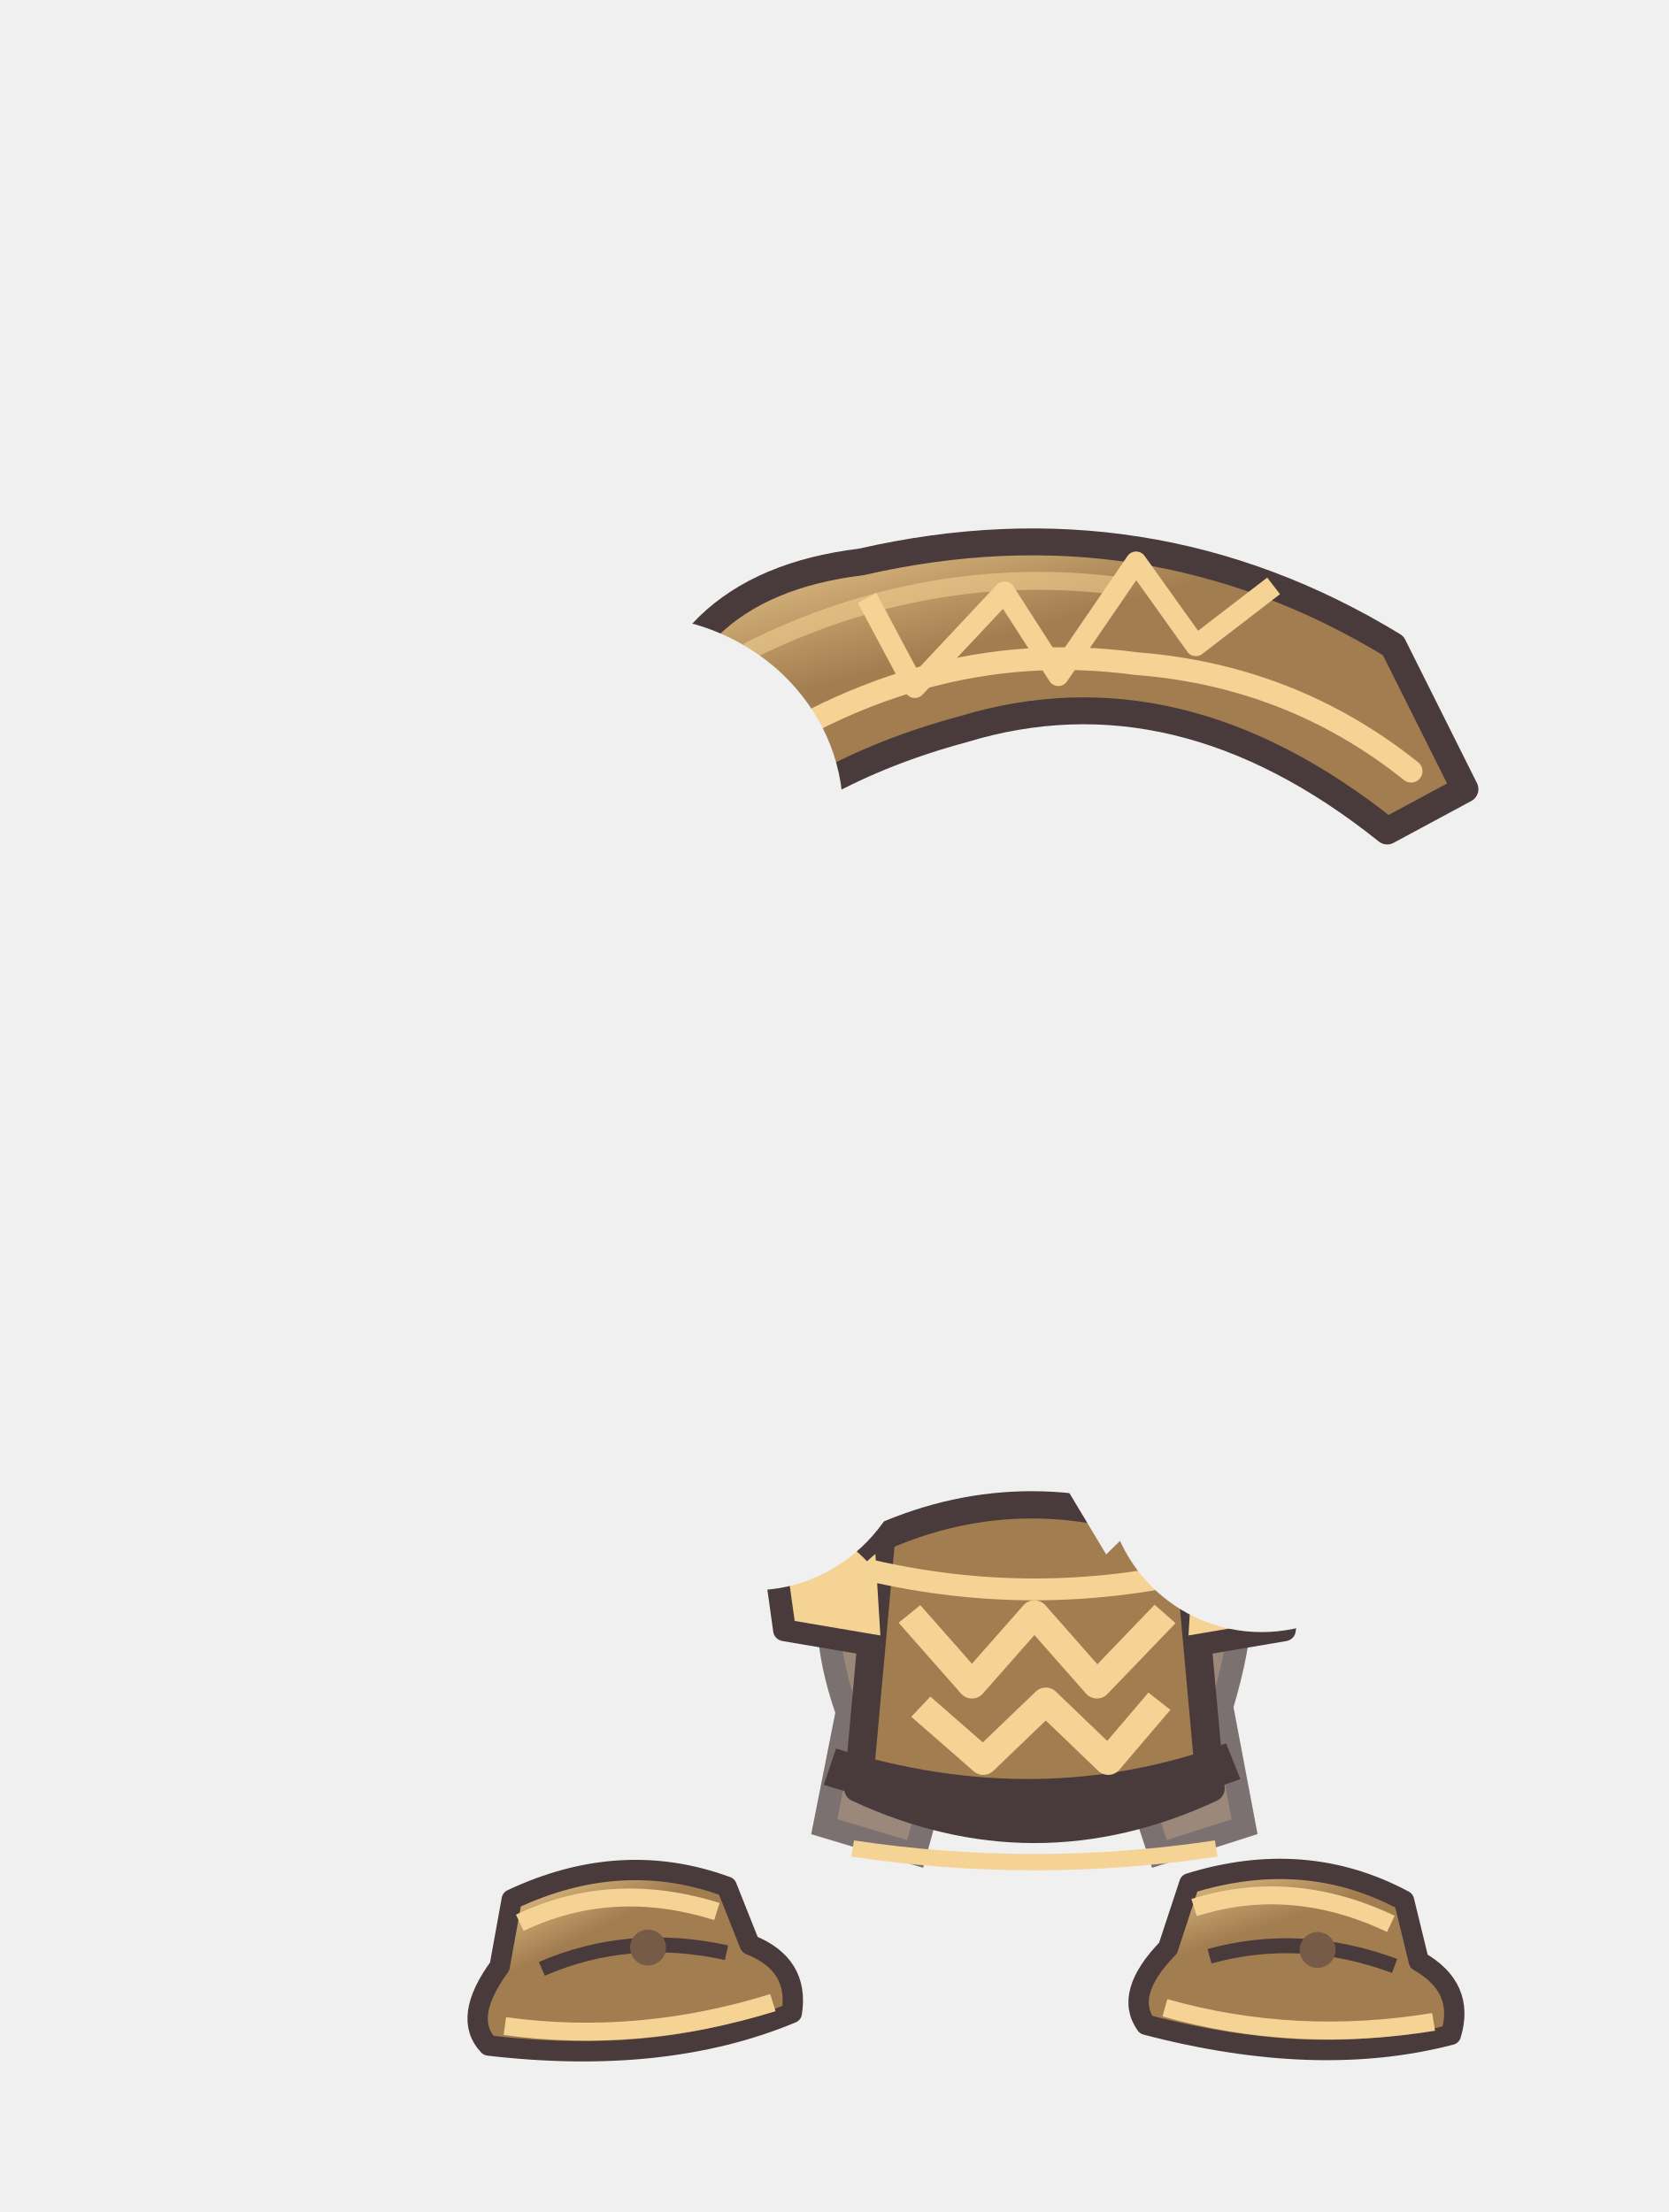
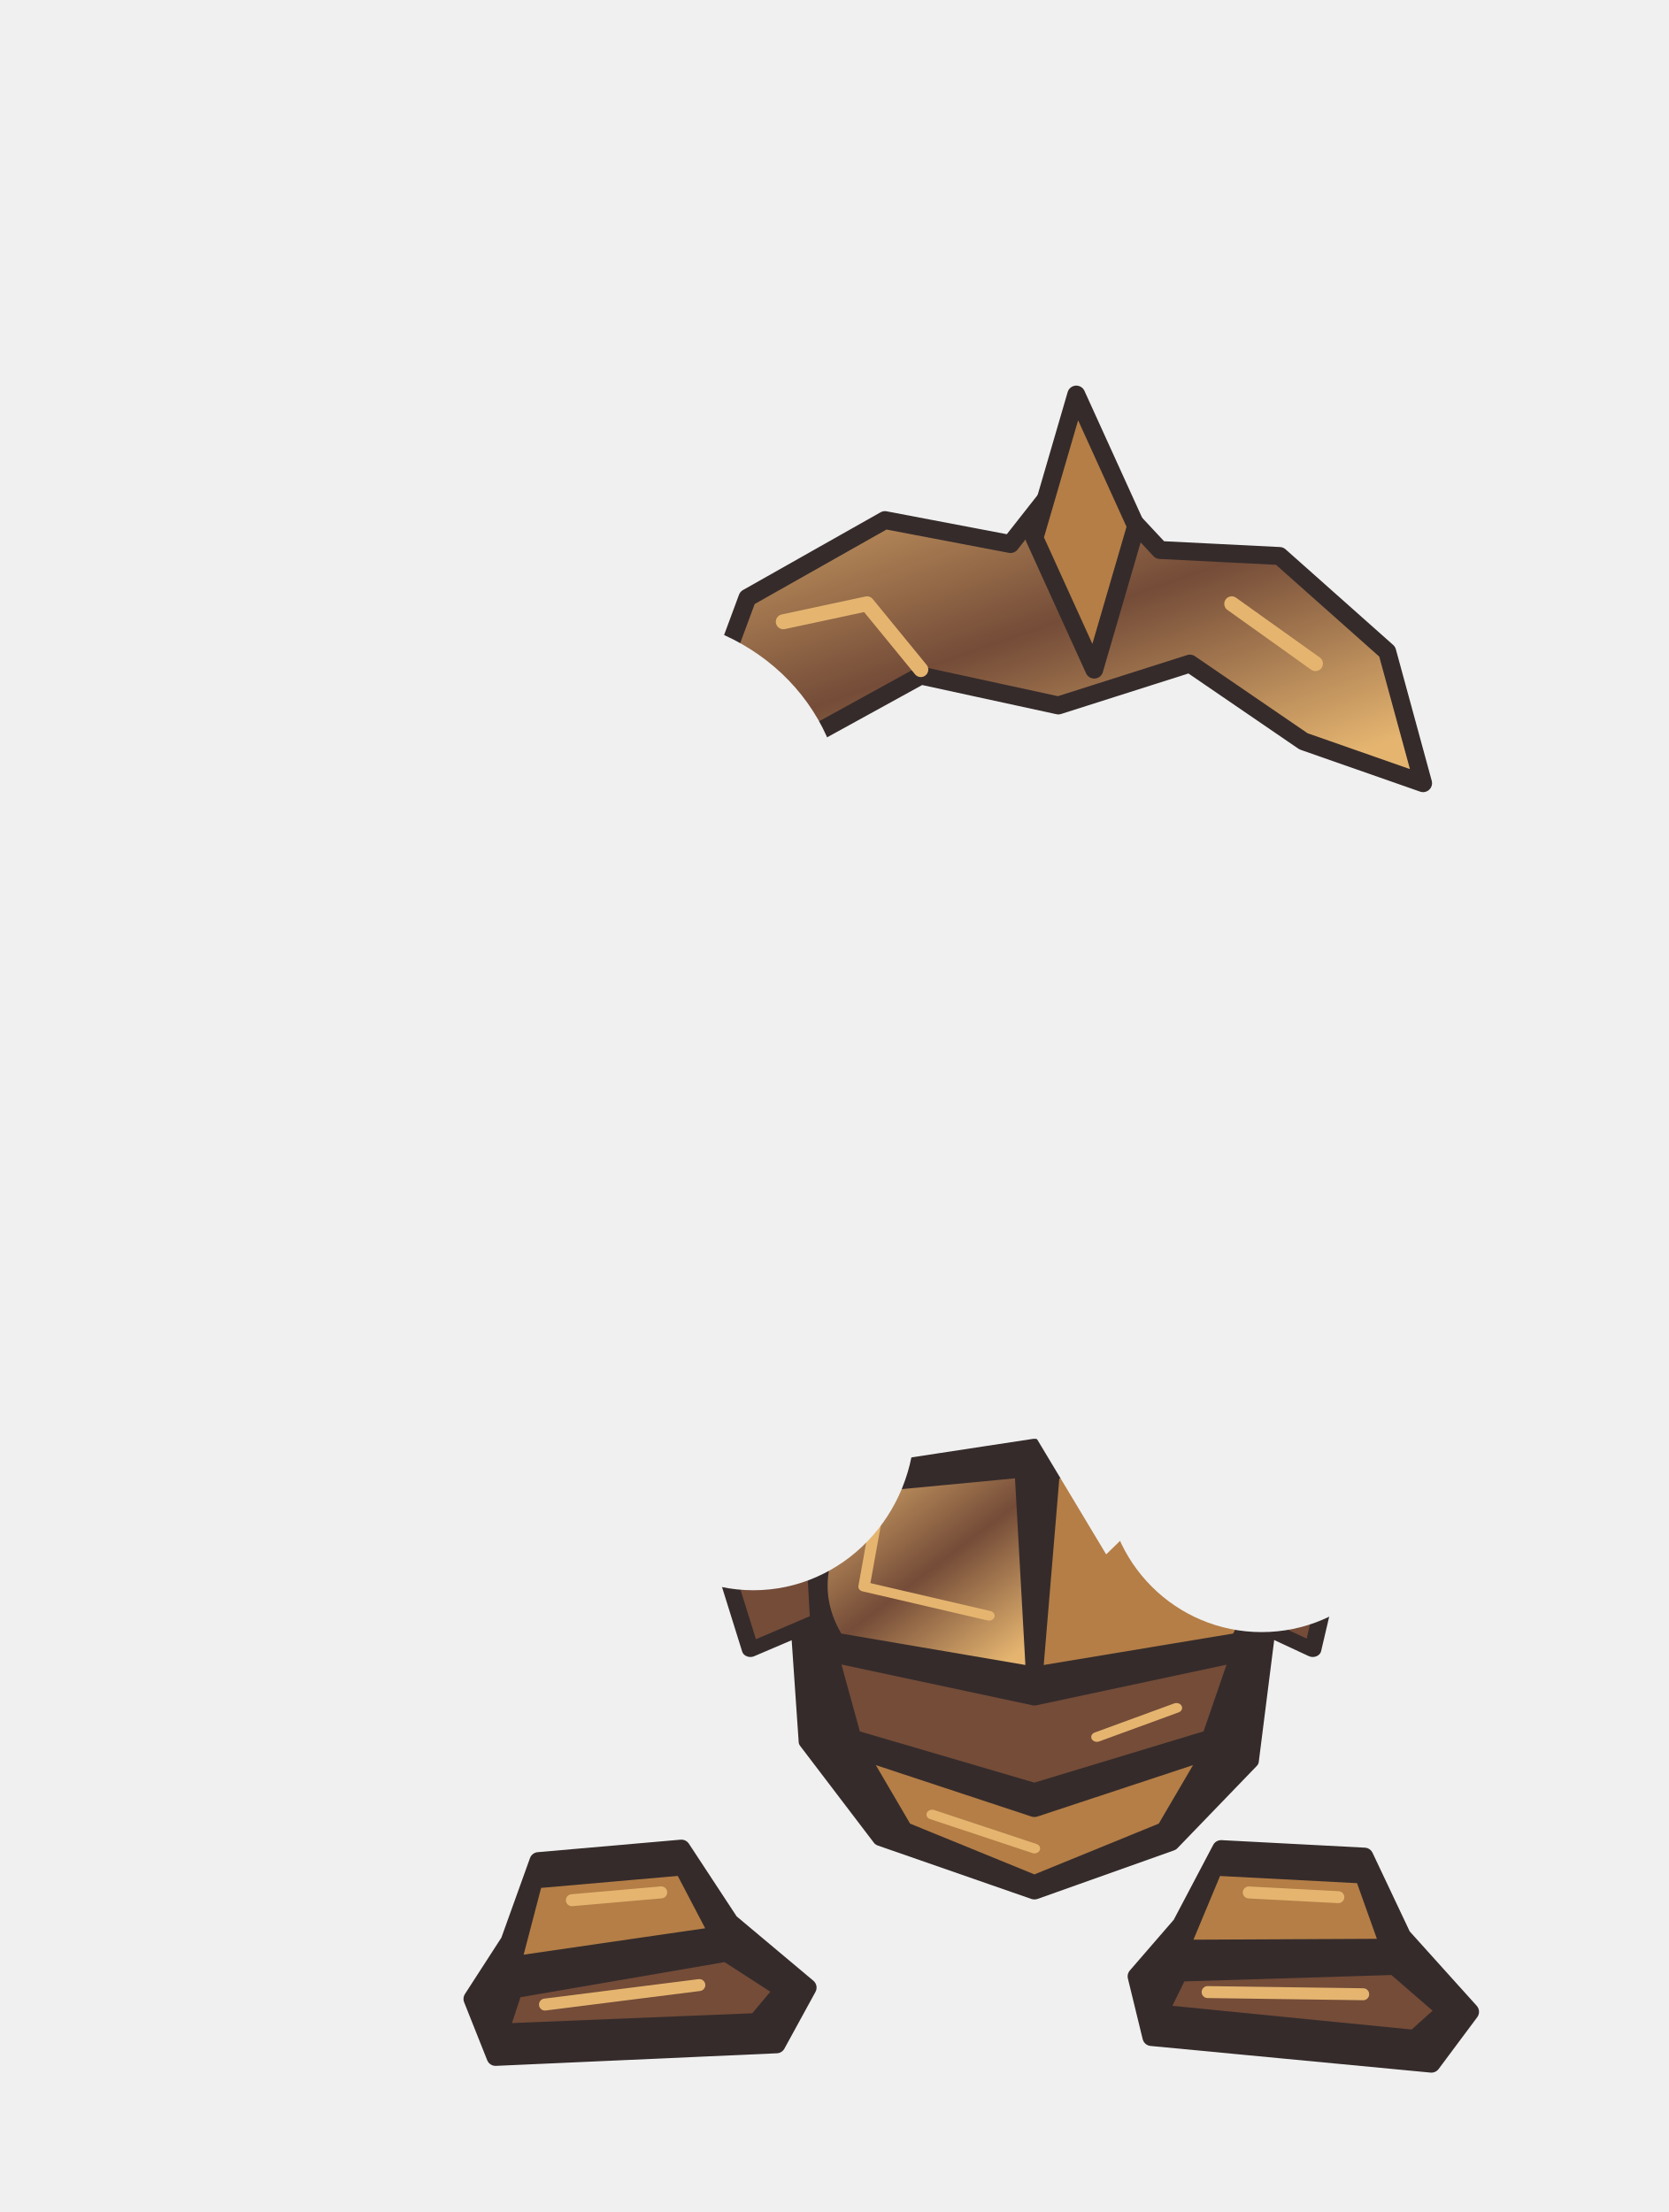
<svg xmlns="http://www.w3.org/2000/svg" width="279" height="370" viewBox="0 0 279 370" data-armor="chitin" data-phase="hurt" data-frame="1">
  <defs>
-     <linearGradient id="metal" x1="0" y1="0" x2=".7" y2="1">
-       <stop stop-color="#f5d394" />
-       <stop offset=".4" stop-color="#a27d50" />
-       <stop offset="1" stop-color="#a27d50" />
+     <linearGradient id="metal" x1="0" y1="0" x2=".8" y2="1">
+       <stop stop-color="#e5b570" />
+       <stop offset=".55" stop-color="#744c38" />
+       <stop offset="1" stop-color="#e5b570" />
    </linearGradient>
    <mask id="details" maskUnits="userSpaceOnUse" x="0" y="0" width="279" height="370">
      <rect width="279" height="370" fill="white" />
      <g fill="black">
        <ellipse data-protect="flower" cx="106" cy="136" rx="35" ry="33" />
        <ellipse data-protect="paw" cx="126" cy="238" rx="27" ry="28" />
        <ellipse data-protect="paw" cx="211" cy="247" rx="26" ry="26" />
        <polygon data-protect="scarf" points="109,211 167,230 185,260 223,223" />
      </g>
    </mask>
  </defs>
  <g mask="url(#details)">
    <g transform="translate(106 333) rotate(-5)">
      <g data-part="boot">
-         <path d="M-19 -17Q0 -24 17 -16L20 -6Q28 -2 26 6Q4 13 -25 7Q-29 2 -22 -6Z" fill="url(#metal)" stroke="#493a3b" stroke-width="3.4" stroke-linejoin="round" />
-         <path d="M-18 -13Q-2 -19 15 -12M-22 4Q0 9 23 4" fill="none" stroke="#f5d394" stroke-width="3" />
-         <path d="M-15 -5Q0 -10 16 -5" fill="none" stroke="#493a3b" stroke-width="2.5" />
-         <circle cx="3" cy="-7" r="3" fill="#765b48" />
+         <path d="M-14 -23L10 -23L17 -10L29 2L23 11L-24 9L-27 -1L-20 -10Z" fill="#352b2b" stroke="#352b2b" stroke-width="3" stroke-linejoin="round" stroke-linecap="round" />
+         <path d="M-15 -20L10 -20L15 -8L-20 -6Z" fill="#b47e46" stroke="#352b2b" stroke-width="3" stroke-linejoin="round" stroke-linecap="round" />
+         <path d="M-20 -2L16 -5L25 2L20 7L-23 5Z" fill="#744c38" stroke="#352b2b" stroke-width="3" stroke-linejoin="round" stroke-linecap="round" />
+         <path d="M-9 -16L6 -16M-15 1L11 0" fill="none" stroke="#e5b570" stroke-width="2" stroke-linejoin="round" stroke-linecap="round" />
      </g>
    </g>
    <g transform="translate(217 333) rotate(3)">
      <g data-part="boot">
-         <path d="M-19 -17Q0 -24 17 -16L20 -6Q28 -2 26 6Q4 13 -25 7Q-29 2 -22 -6Z" fill="url(#metal)" stroke="#493a3b" stroke-width="3.4" stroke-linejoin="round" />
-         <path d="M-18 -13Q-2 -19 15 -12M-22 4Q0 9 23 4" fill="none" stroke="#f5d394" stroke-width="3" />
-         <path d="M-15 -5Q0 -10 16 -5" fill="none" stroke="#493a3b" stroke-width="2.5" />
-         <circle cx="3" cy="-7" r="3" fill="#765b48" />
+         <path d="M-14 -23L10 -23L17 -10L29 2L23 11L-24 9L-27 -1L-20 -10Z" fill="#352b2b" stroke="#352b2b" stroke-width="3" stroke-linejoin="round" stroke-linecap="round" />
+         <path d="M-15 -20L10 -20L15 -8L-20 -6Z" fill="#b47e46" stroke="#352b2b" stroke-width="3" stroke-linejoin="round" stroke-linecap="round" />
+         <path d="M-20 -2L16 -5L25 2L20 7L-23 5Z" fill="#744c38" stroke="#352b2b" stroke-width="3" stroke-linejoin="round" stroke-linecap="round" />
+         <path d="M-9 -16L6 -16M-15 1L11 0" fill="none" stroke="#e5b570" stroke-width="2" stroke-linejoin="round" stroke-linecap="round" />
      </g>
    </g>
    <g transform="translate(173 280) rotate(0)">
-       <g data-part="chestplate" transform="translate(-47.5 -36.5) scale(0.95 0.9125)">
-         <path d="M16 18Q11 29 17 47L13 68 29 73 34 54 66 54 72 73 87 68 83 46Q89 25 84 18" fill="#765b48" opacity=".7" stroke="#493a3b" stroke-width="4" />
-         <path d="M23 15 Q49 3 77 15 L81 61 Q50 76 19 61Z" fill="#a27d50" stroke="#493a3b" stroke-width="5" stroke-linejoin="round" />
-         <path d="M22 18Q12 7 4 17L6 32 23 35M78 18Q88 7 96 17L94 32 77 35" fill="#f5d394" stroke="#493a3b" stroke-width="4" stroke-linejoin="round" />
-         <path d="M21 21Q50 28 79 21" fill="none" stroke="#f5d394" stroke-width="4" />
-         <path d="M14 57Q51 69 85 56" fill="none" stroke="#493a3b" stroke-width="7" />
-         <path d="M28 29 39 42 50 29 61 42 73 29M30 46 41 56 52 45 63 56 72 45" fill="none" stroke="#f5d394" stroke-width="5" stroke-linejoin="round" />
-         <path d="M18 72Q50 77 82 72" fill="none" stroke="#f5d394" stroke-width="3" />
+       <g data-part="chestplate" transform="scale(0.95 0.8111111)">
+         <path d="M-28 -42L0 -47L30 -40L42 -19L38 18L24 35L0 45L-27 34L-40 14L-42 -20Z" fill="#352b2b" stroke="#352b2b" stroke-width="3" stroke-linejoin="round" stroke-linecap="round" />
+         <path d="M-29 -39Q-43 -22 -35 -7L0 0L-2 -42Z" fill="url(#metal)" stroke="#352b2b" stroke-width="3" stroke-linejoin="round" stroke-linecap="round" />
+         <path d="M3 -42L0 0L36 -7Q44 -23 29 -39Z" fill="#b47e46" stroke="#352b2b" stroke-width="3" stroke-linejoin="round" stroke-linecap="round" />
+         <path d="M-36 -4L0 5L36 -4L31 13L0 24L-32 13Z" fill="#744c38" stroke="#352b2b" stroke-width="3" stroke-linejoin="round" stroke-linecap="round" />
+         <path d="M-31 16L0 28L31 16L23 32L0 43L-23 32Z" fill="#b47e46" stroke="#352b2b" stroke-width="3" stroke-linejoin="round" stroke-linecap="round" />
+         <path d="M-39 -32L-54 -20L-50 -5L-38 -11ZM39 -32L52 -20L49 -5L38 -11Z" fill="#744c38" stroke="#352b2b" stroke-width="3" stroke-linejoin="round" stroke-linecap="round" />
+         <path d="M-28 -31L-30 -18L-8 -12M11 13L25 7M-18 29L0 36" fill="none" stroke="#e5b570" stroke-width="2" stroke-linejoin="round" stroke-linecap="round" />
      </g>
    </g>
    <g transform="translate(177 155) rotate(0)">
      <g data-part="helmet">
-         <path d="M-69 -26Q-66 -57 -33 -61Q15 -72 56 -47L68 -23L55 -16Q20 -44 -16 -33Q-42 -26 -58 -10Z" fill="url(#metal)" stroke="#493a3b" stroke-width="4.5" stroke-linejoin="round" />
-         <path d="M-58 -24Q-24 -49 13 -44Q39 -42 59 -26" fill="none" stroke="#f5d394" stroke-width="3.8" stroke-linecap="round" />
-         <path d="M-52 -46Q-22 -61 10 -57" fill="none" stroke="#f5d394" stroke-width="3" opacity=".55" />
-         <path d="M-32 -55L-24 -40L-9 -56L0 -42L13 -61L23 -47L36 -57" fill="none" stroke="#f5d394" stroke-width="3.5" stroke-linejoin="round" />
+         <path d="M-62 -28L-52 -55L-29 -68L-8 -64L3 -78L17 -63L37 -62L55 -46L61 -24L41 -31L22 -44L0 -37L-23 -42L-43 -31Z" fill="url(#metal)" stroke="#352b2b" stroke-width="3" stroke-linejoin="round" stroke-linecap="round" />
+         <path d="M-4 -65L3 -89L13 -67L6 -43Z" fill="#b47e46" stroke="#352b2b" stroke-width="3" stroke-linejoin="round" stroke-linecap="round" />
+         <path d="M-46 -51L-32 -54L-23 -43M29 -54L43 -44" fill="none" stroke="#e5b570" stroke-width="2.5" stroke-linejoin="round" stroke-linecap="round" />
      </g>
    </g>
  </g>
</svg>
